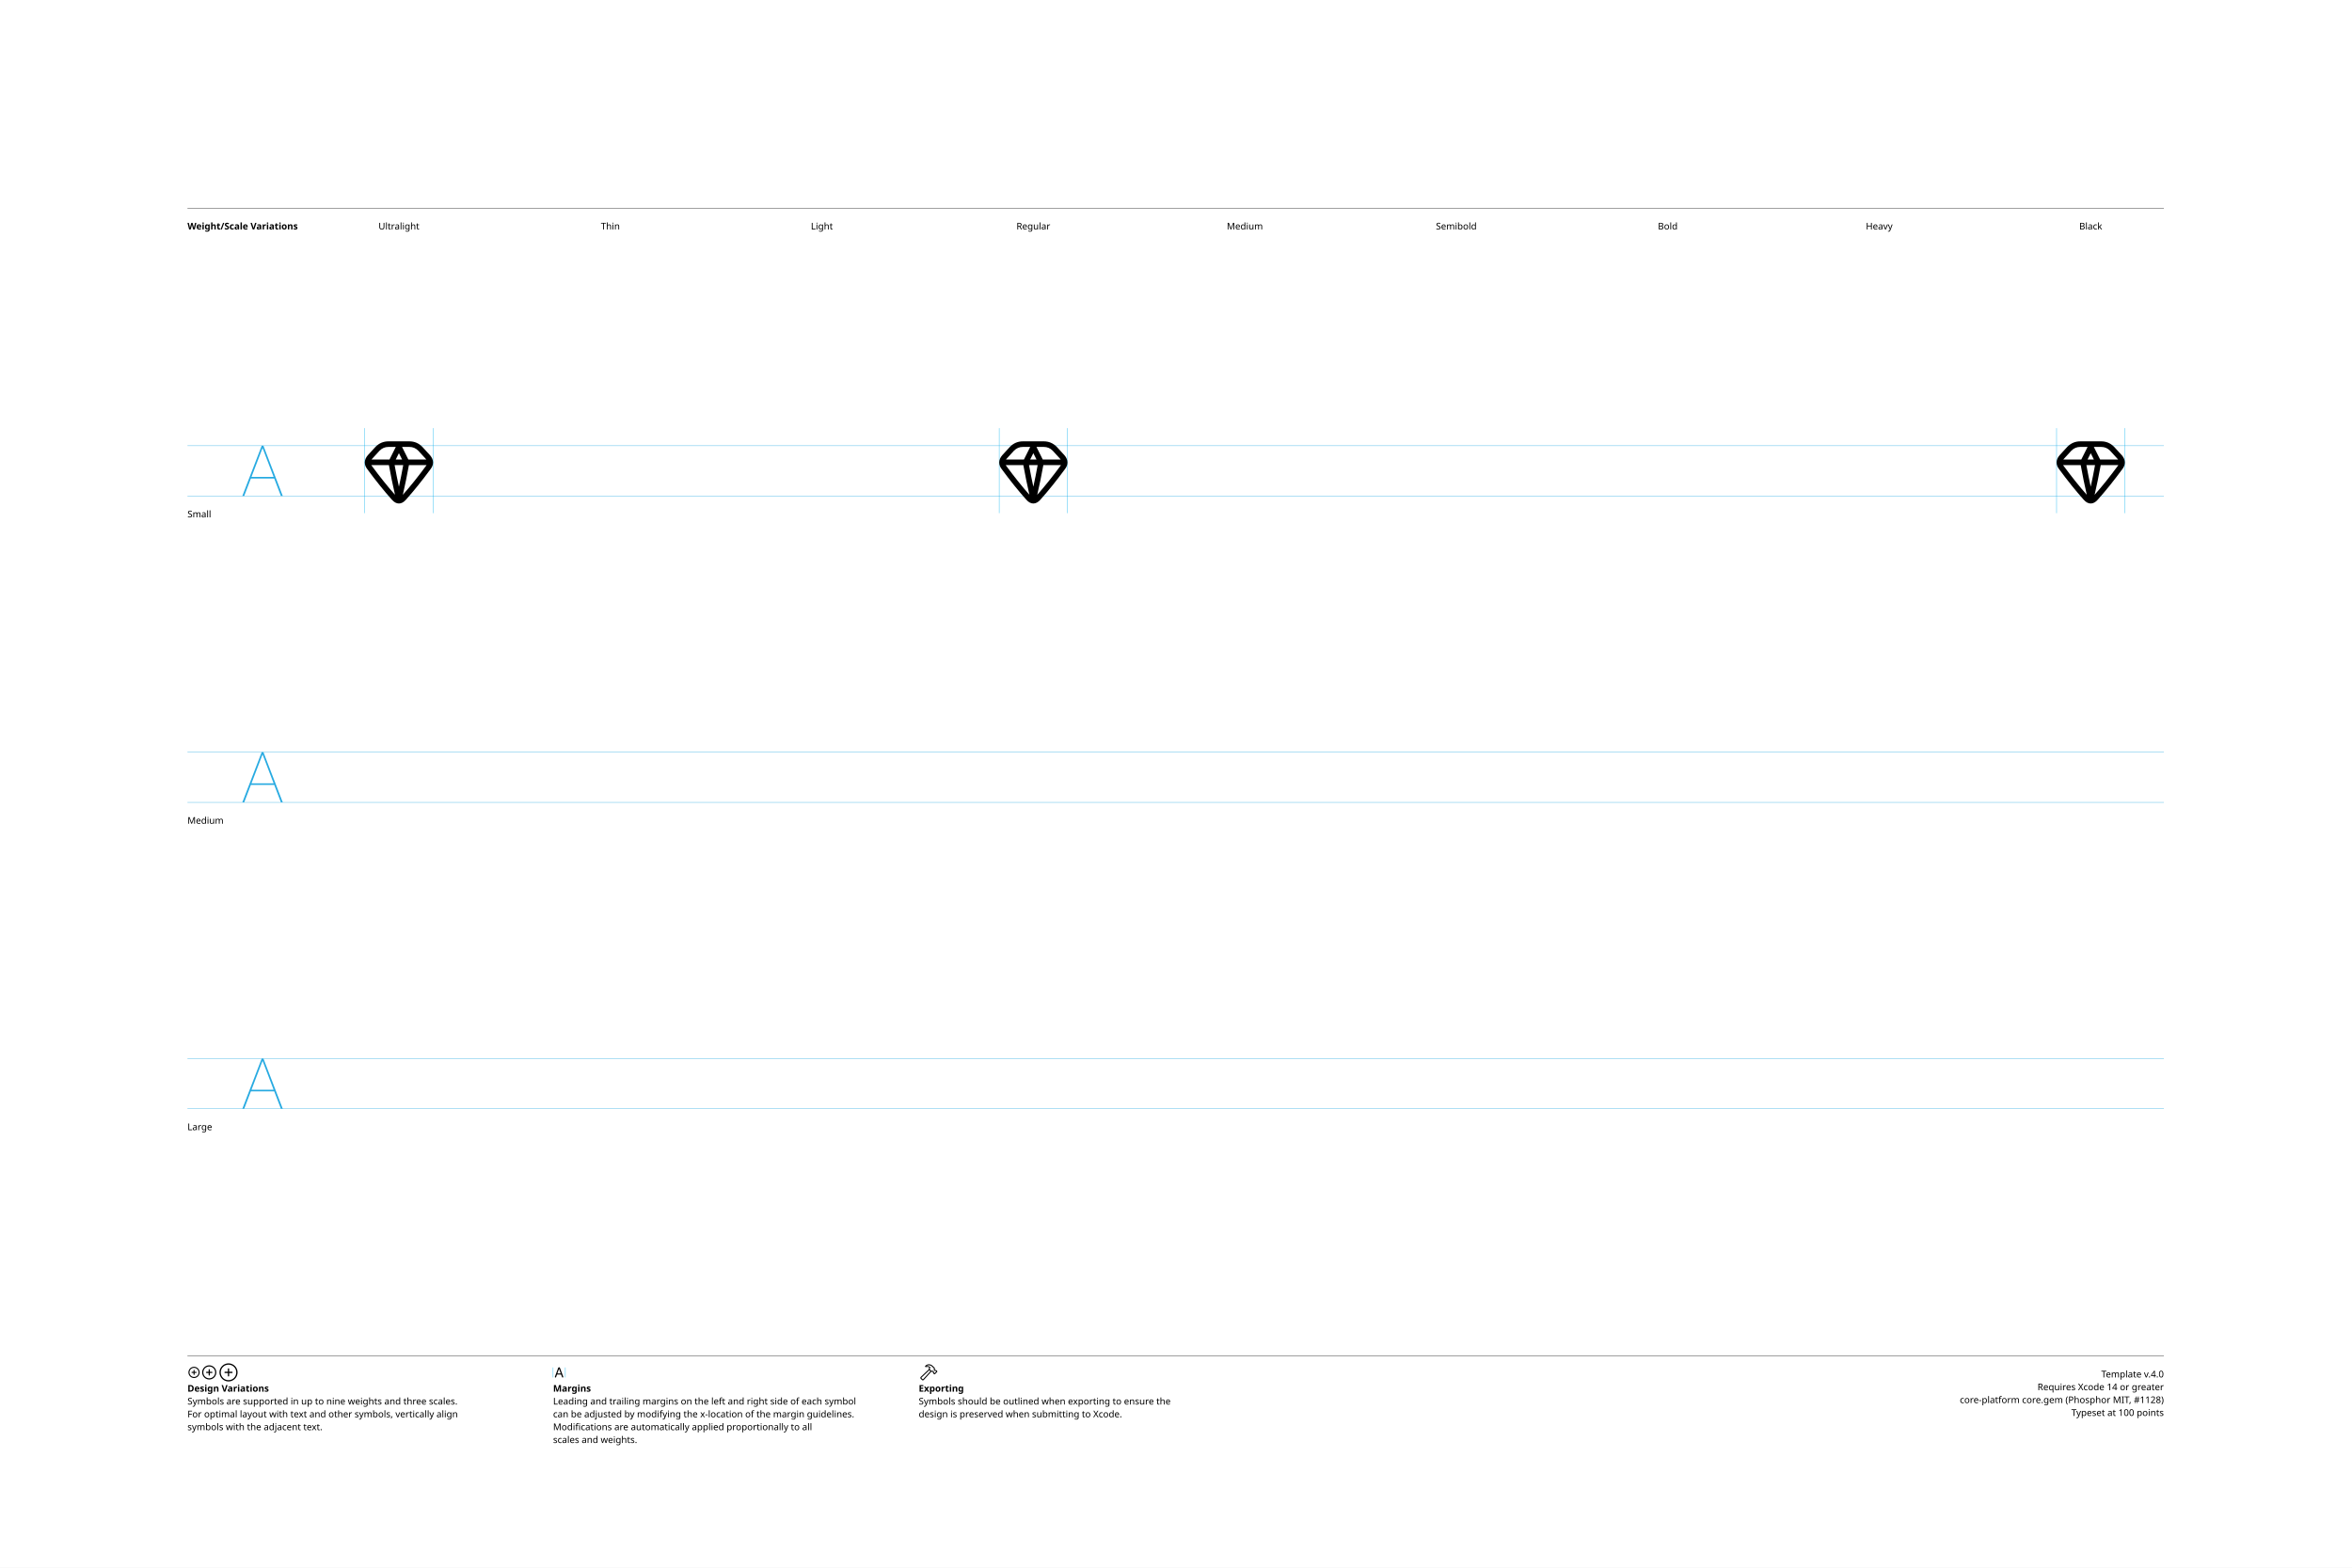
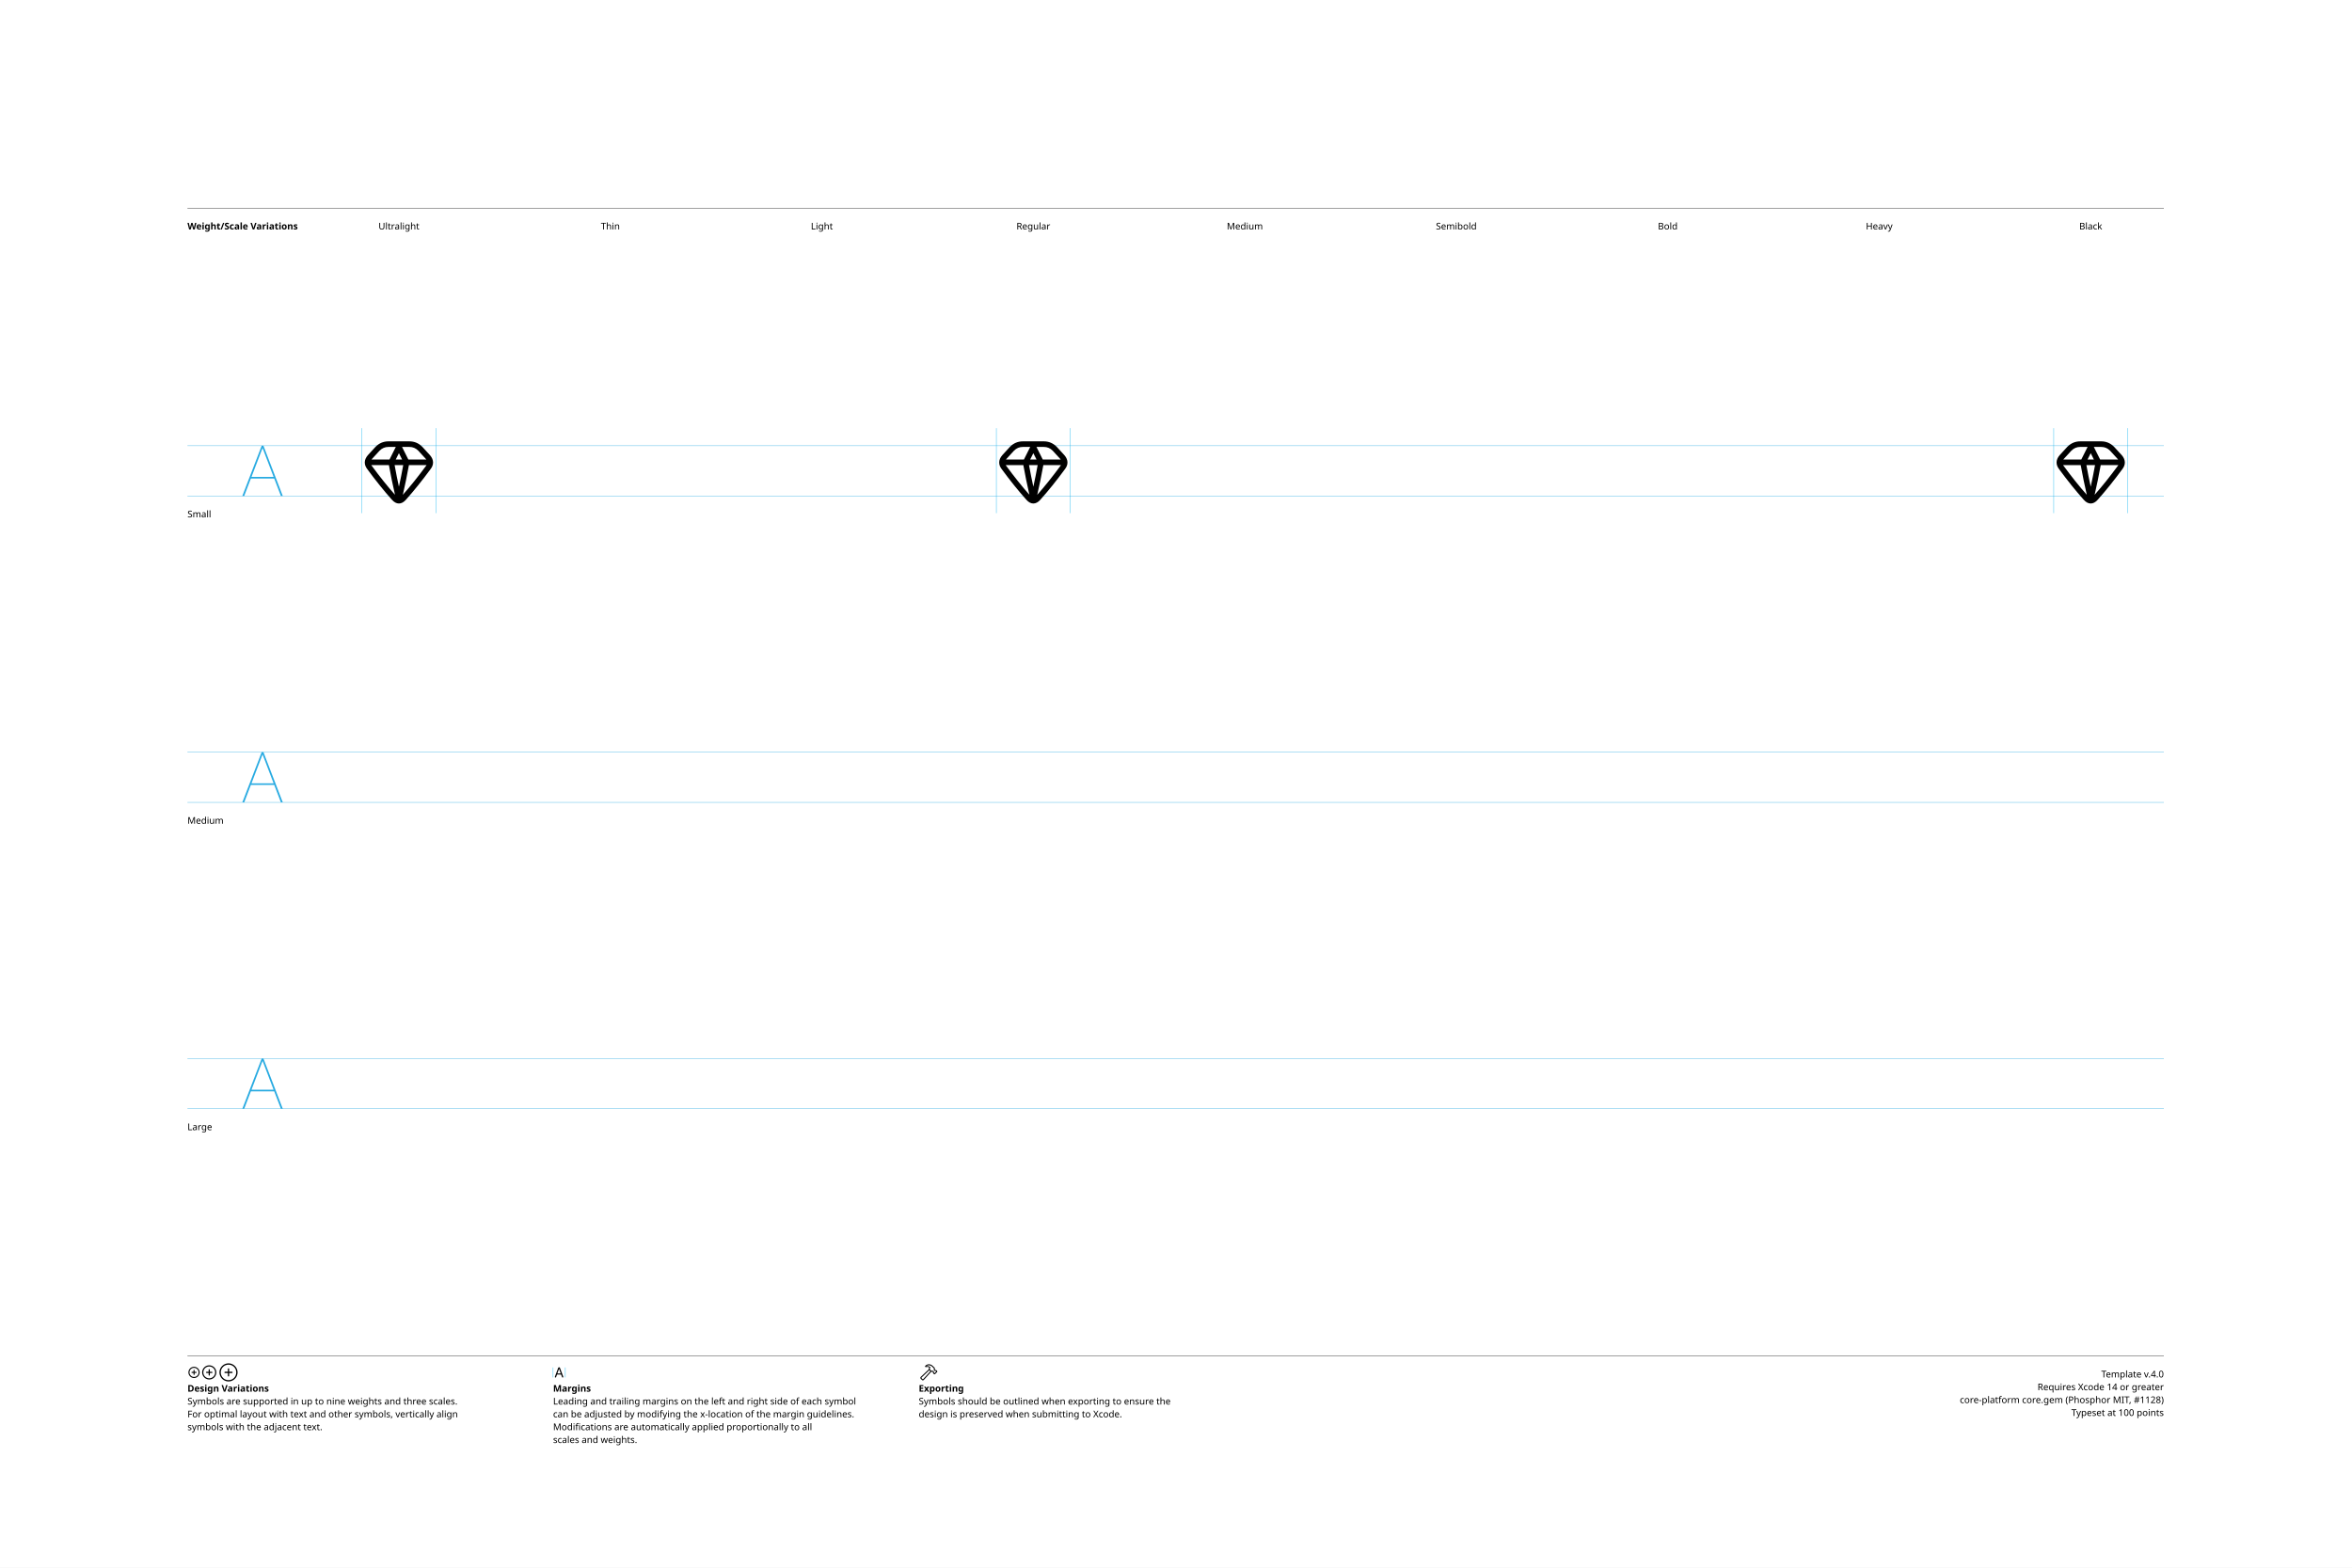
<svg xmlns="http://www.w3.org/2000/svg" version="1.1" width="3300" height="2200">
  <style>.monochrome-0 {fill:#000000}
.multicolor-0:tintColor {fill:#007AFF}
.hierarchical-0:primary {fill:#212121}
.SFSymbolsPreview000000 {fill:#000000;opacity:1.0}
</style>
  <g id="Notes">
    <rect height="2200" id="artboard" style="fill:white;opacity:1" width="3300" x="0" y="0" />
    <line style="fill:none;stroke:black;opacity:1;stroke-width:0.5;" x1="263" x2="3036" y1="292" y2="292" />
    <text style="stroke:none;fill:black;font-family:sans-serif;font-size:13;font-weight:bold;" transform="matrix(1 0 0 1 263 322)">Weight/Scale Variations</text>
    <text style="stroke:none;fill:black;font-family:sans-serif;font-size:13;text-anchor:middle;" transform="matrix(1 0 0 1 559.711 322)">Ultralight</text>
    <text style="stroke:none;fill:black;font-family:sans-serif;font-size:13;text-anchor:middle;" transform="matrix(1 0 0 1 856.422 322)">Thin</text>
    <text style="stroke:none;fill:black;font-family:sans-serif;font-size:13;text-anchor:middle;" transform="matrix(1 0 0 1 1153.13 322)">Light</text>
    <text style="stroke:none;fill:black;font-family:sans-serif;font-size:13;text-anchor:middle;" transform="matrix(1 0 0 1 1449.84 322)">Regular</text>
    <text style="stroke:none;fill:black;font-family:sans-serif;font-size:13;text-anchor:middle;" transform="matrix(1 0 0 1 1746.56 322)">Medium</text>
    <text style="stroke:none;fill:black;font-family:sans-serif;font-size:13;text-anchor:middle;" transform="matrix(1 0 0 1 2043.27 322)">Semibold</text>
    <text style="stroke:none;fill:black;font-family:sans-serif;font-size:13;text-anchor:middle;" transform="matrix(1 0 0 1 2339.98 322)">Bold</text>
    <text style="stroke:none;fill:black;font-family:sans-serif;font-size:13;text-anchor:middle;" transform="matrix(1 0 0 1 2636.69 322)">Heavy</text>
    <text style="stroke:none;fill:black;font-family:sans-serif;font-size:13;text-anchor:middle;" transform="matrix(1 0 0 1 2933.4 322)">Black</text>
    <line style="fill:none;stroke:black;opacity:1;stroke-width:0.5;" x1="263" x2="3036" y1="1903" y2="1903" />
    <g transform="matrix(1 0 0 1 263 1933)">
      <path d="M9.248 0.83C13.555 0.83 17.139-2.744 17.139-7.051C17.139-11.357 13.545-14.932 9.238-14.932C4.941-14.932 1.367-11.357 1.367-7.051C1.367-2.744 4.951 0.83 9.248 0.83ZM9.248-0.654C5.703-0.654 2.871-3.496 2.871-7.051C2.871-10.605 5.693-13.447 9.238-13.447C12.793-13.447 15.645-10.605 15.645-7.051C15.645-3.496 12.803-0.654 9.248-0.654ZM5.654-7.051C5.654-6.621 5.957-6.328 6.406-6.328L8.506-6.328L8.506-4.209C8.506-3.77 8.799-3.467 9.229-3.467C9.678-3.467 9.971-3.77 9.971-4.209L9.971-6.328L12.09-6.328C12.529-6.328 12.832-6.621 12.832-7.051C12.832-7.49 12.529-7.793 12.09-7.793L9.971-7.793L9.971-9.902C9.971-10.352 9.678-10.654 9.229-10.654C8.799-10.654 8.506-10.352 8.506-9.902L8.506-7.793L6.406-7.793C5.957-7.793 5.654-7.49 5.654-7.051Z" />
    </g>
    <g transform="matrix(1 0 0 1 281.867 1933)">
      <path d="M11.709 2.91C17.158 2.91 21.67-1.611 21.67-7.051C21.67-12.5 17.148-17.012 11.699-17.012C6.26-17.012 1.748-12.5 1.748-7.051C1.748-1.611 6.27 2.91 11.709 2.91ZM11.709 1.25C7.1 1.25 3.418-2.441 3.418-7.051C3.418-11.66 7.09-15.352 11.699-15.352C16.309-15.352 20.01-11.66 20.01-7.051C20.01-2.441 16.318 1.25 11.709 1.25ZM7.178-7.051C7.178-6.572 7.51-6.25 8.008-6.25L10.879-6.25L10.879-3.369C10.879-2.881 11.211-2.539 11.69-2.539C12.178-2.539 12.52-2.871 12.52-3.369L12.52-6.25L15.4-6.25C15.889-6.25 16.23-6.572 16.23-7.051C16.23-7.539 15.889-7.881 15.4-7.881L12.52-7.881L12.52-10.752C12.52-11.25 12.178-11.592 11.69-11.592C11.211-11.592 10.879-11.25 10.879-10.752L10.879-7.881L8.008-7.881C7.51-7.881 7.178-7.539 7.178-7.051Z" />
    </g>
    <g transform="matrix(1 0 0 1 305.646 1933)">
      <path d="M14.971 5.664C21.934 5.664 27.695-0.098 27.695-7.051C27.695-14.014 21.924-19.775 14.961-19.775C8.008-19.775 2.256-14.014 2.256-7.051C2.256-0.098 8.018 5.664 14.971 5.664ZM14.971 3.848C8.936 3.848 4.082-1.016 4.082-7.051C4.082-13.096 8.926-17.949 14.961-17.949C21.006-17.949 25.869-13.096 25.869-7.051C25.869-1.016 21.016 3.848 14.971 3.848ZM9.199-7.051C9.199-6.533 9.57-6.172 10.117-6.172L14.062-6.172L14.062-2.217C14.062-1.68 14.434-1.299 14.951-1.299C15.488-1.299 15.859-1.67 15.859-2.217L15.859-6.172L19.814-6.172C20.352-6.172 20.732-6.533 20.732-7.051C20.732-7.598 20.361-7.969 19.814-7.969L15.859-7.969L15.859-11.914C15.859-12.461 15.488-12.842 14.951-12.842C14.434-12.842 14.062-12.461 14.062-11.914L14.062-7.969L10.117-7.969C9.57-7.969 9.199-7.598 9.199-7.051Z" />
    </g>
    <text style="stroke:none;fill:black;font-family:sans-serif;font-size:13;font-weight:bold;" transform="matrix(1 0 0 1 263 1953)">Design Variations</text>
    <text style="stroke:none;fill:black;font-family:sans-serif;font-size:13;" transform="matrix(1 0 0 1 263 1971)">Symbols are supported in up to nine weights and three scales.</text>
    <text style="stroke:none;fill:black;font-family:sans-serif;font-size:13;" transform="matrix(1 0 0 1 263 1989)">For optimal layout with text and other symbols, vertically align</text>
    <text style="stroke:none;fill:black;font-family:sans-serif;font-size:13;" transform="matrix(1 0 0 1 263 2007)">symbols with the adjacent text.</text>
    <line style="fill:none;stroke:#00AEEF;stroke-width:0.5;opacity:1.0;" x1="776" x2="776" y1="1919" y2="1933" />
    <g transform="matrix(1 0 0 1 776 1933)">
      <path d="M3.311 0.156C3.828 0.156 4.082-0.039 4.268-0.586L5.527-4.033L11.289-4.033L12.549-0.586C12.734-0.039 12.988 0.156 13.496 0.156C14.014 0.156 14.346-0.156 14.346-0.645C14.346-0.811 14.316-0.967 14.238-1.172L9.658-13.369C9.434-13.965 9.033-14.268 8.408-14.268C7.803-14.268 7.393-13.975 7.178-13.379L2.598-1.162C2.52-0.957 2.49-0.801 2.49-0.635C2.49-0.146 2.803 0.156 3.311 0.156ZM6.006-5.518L8.379-12.09L8.428-12.09L10.801-5.518Z" />
    </g>
    <line style="fill:none;stroke:#00AEEF;stroke-width:0.5;opacity:1.0;" x1="793.197" x2="793.197" y1="1919" y2="1933" />
    <text style="stroke:none;fill:black;font-family:sans-serif;font-size:13;font-weight:bold;" transform="matrix(1 0 0 1 776 1953)">Margins</text>
    <text style="stroke:none;fill:black;font-family:sans-serif;font-size:13;" transform="matrix(1 0 0 1 776 1971)">Leading and trailing margins on the left and right side of each symbol</text>
    <text style="stroke:none;fill:black;font-family:sans-serif;font-size:13;" transform="matrix(1 0 0 1 776 1989)">can be adjusted by modifying the x-location of the margin guidelines.</text>
    <text style="stroke:none;fill:black;font-family:sans-serif;font-size:13;" transform="matrix(1 0 0 1 776 2007)">Modifications are automatically applied proportionally to all</text>
    <text style="stroke:none;fill:black;font-family:sans-serif;font-size:13;" transform="matrix(1 0 0 1 776 2025)">scales and weights.</text>
    <g transform="matrix(1 0 0 1 1289 1933)">
      <path d="M2.842 1.865L4.541 3.574C5.4 4.443 6.387 4.385 7.314 3.359L18.008-8.428L17.041-9.404L6.426 2.275C6.074 2.676 5.742 2.773 5.273 2.305L4.102 1.143C3.633 0.684 3.74 0.342 4.141-0.02L15.615-10.82L14.639-11.787L3.047-0.898C2.061 0.02 1.982 0.996 2.842 1.865ZM9.258-16.328C8.838-15.918 8.809-15.342 9.043-14.951C9.277-14.59 9.736-14.355 10.381-14.521C11.846-14.863 13.369-14.922 14.795-13.984L14.209-12.529C13.867-11.699 14.043-11.113 14.58-10.566L16.875-8.252C17.363-7.764 17.773-7.744 18.34-7.842L19.404-8.037L20.068-7.363L20.029-6.807C19.99-6.309 20.117-5.928 20.605-5.449L21.367-4.707C21.846-4.229 22.461-4.199 22.93-4.668L25.84-7.588C26.309-8.057 26.289-8.652 25.811-9.131L25.039-9.893C24.561-10.371 24.189-10.527 23.711-10.488L23.135-10.44L22.49-11.074L22.734-12.197C22.861-12.764 22.705-13.203 22.119-13.789L19.922-15.977C16.582-19.297 12.148-19.219 9.258-16.328ZM10.752-15.957C13.184-17.734 16.475-17.432 18.701-15.205L21.133-12.793C21.367-12.559 21.406-12.373 21.338-12.031L21.016-10.547L22.52-9.062L23.506-9.121C23.76-9.131 23.838-9.111 24.033-8.916L24.609-8.34L22.168-5.898L21.592-6.475C21.396-6.67 21.367-6.748 21.377-7.012L21.445-7.988L19.951-9.473L18.428-9.219C18.105-9.15 17.959-9.18 17.715-9.414L15.713-11.416C15.459-11.65 15.43-11.816 15.586-12.188L16.465-14.277C14.902-15.732 12.871-16.357 10.84-15.762C10.684-15.723 10.625-15.85 10.752-15.957Z" />
    </g>
    <text style="stroke:none;fill:black;font-family:sans-serif;font-size:13;font-weight:bold;" transform="matrix(1 0 0 1 1289 1953)">Exporting</text>
    <text style="stroke:none;fill:black;font-family:sans-serif;font-size:13;" transform="matrix(1 0 0 1 1289 1971)">Symbols should be outlined when exporting to ensure the</text>
    <text style="stroke:none;fill:black;font-family:sans-serif;font-size:13;" transform="matrix(1 0 0 1 1289 1989)">design is preserved when submitting to Xcode.</text>
    <text id="template-version" style="stroke:none;fill:black;font-family:sans-serif;font-size:13;text-anchor:end;" transform="matrix(1 0 0 1 3036 1933)">Template v.4.0</text>
    <text style="stroke:none;fill:black;font-family:sans-serif;font-size:13;text-anchor:end;" transform="matrix(1 0 0 1 3036 1951)">Requires Xcode 14 or greater</text>
    <text id="descriptive-name" style="stroke:none;fill:black;font-family:sans-serif;font-size:13;text-anchor:end;" transform="matrix(1 0 0 1 3036 1969)">core-platform core.gem (Phosphor MIT, #1128)</text>
    <text style="stroke:none;fill:black;font-family:sans-serif;font-size:13;text-anchor:end;" transform="matrix(1 0 0 1 3036 1987)">Typeset at 100 points</text>
    <text style="stroke:none;fill:black;font-family:sans-serif;font-size:13;" transform="matrix(1 0 0 1 263 726)">Small</text>
    <text style="stroke:none;fill:black;font-family:sans-serif;font-size:13;" transform="matrix(1 0 0 1 263 1156)">Medium</text>
    <text style="stroke:none;fill:black;font-family:sans-serif;font-size:13;" transform="matrix(1 0 0 1 263 1586)">Large</text>
  </g>
  <g id="Guides">
    <g id="H-reference" style="fill:#27AAE1;stroke:none;" transform="matrix(1 0 0 1 339 696)">
      <path d="M0.994 0L3.638 0L29.328-67.132L30.03-67.132L30.03-70.459L28.123-70.459ZM11.688-24.48L46.981-24.48L46.231-26.729L12.438-26.729ZM55.12 0L57.764 0L30.638-70.459L29.433-70.459L29.433-67.132Z" />
    </g>
    <line id="Baseline-S" style="fill:none;stroke:#27AAE1;opacity:1;stroke-width:0.5;" x1="263" x2="3036" y1="696" y2="696" />
    <line id="Capline-S" style="fill:none;stroke:#27AAE1;opacity:1;stroke-width:0.5;" x1="263" x2="3036" y1="625.541" y2="625.541" />
    <g id="H-reference" style="fill:#27AAE1;stroke:none;" transform="matrix(1 0 0 1 339 1126)">
      <path d="M0.994 0L3.638 0L29.328-67.132L30.03-67.132L30.03-70.459L28.123-70.459ZM11.688-24.48L46.981-24.48L46.231-26.729L12.438-26.729ZM55.12 0L57.764 0L30.638-70.459L29.433-70.459L29.433-67.132Z" />
    </g>
    <line id="Baseline-M" style="fill:none;stroke:#27AAE1;opacity:1;stroke-width:0.5;" x1="263" x2="3036" y1="1126" y2="1126" />
    <line id="Capline-M" style="fill:none;stroke:#27AAE1;opacity:1;stroke-width:0.5;" x1="263" x2="3036" y1="1055.54" y2="1055.54" />
    <g id="H-reference" style="fill:#27AAE1;stroke:none;" transform="matrix(1 0 0 1 339 1556)">
      <path d="M0.994 0L3.638 0L29.328-67.132L30.03-67.132L30.03-70.459L28.123-70.459ZM11.688-24.48L46.981-24.48L46.231-26.729L12.438-26.729ZM55.12 0L57.764 0L30.638-70.459L29.433-70.459L29.433-67.132Z" />
    </g>
    <line id="Baseline-L" style="fill:none;stroke:#27AAE1;opacity:1;stroke-width:0.5;" x1="263" x2="3036" y1="1556" y2="1556" />
    <line id="Capline-L" style="fill:none;stroke:#27AAE1;opacity:1;stroke-width:0.5;" x1="263" x2="3036" y1="1485.54" y2="1485.54" />
-     <line id="left-margin-Ultralight-S" style="fill:none;stroke:#00AEEF;stroke-width:0.5;opacity:1.0;" x1="511.808" x2="511.808" y1="600.785" y2="720.121" />
-     <line id="right-margin-Ultralight-S" style="fill:none;stroke:#00AEEF;stroke-width:0.5;opacity:1.0;" x1="607.614" x2="607.614" y1="600.785" y2="720.121" />
-     <line id="left-margin-Regular-S" style="fill:none;stroke:#00AEEF;stroke-width:0.5;opacity:1.0;" x1="1401.937" x2="1401.937" y1="600.785" y2="720.121" />
-     <line id="right-margin-Regular-S" style="fill:none;stroke:#00AEEF;stroke-width:0.5;opacity:1.0;" x1="1497.743" x2="1497.743" y1="600.785" y2="720.121" />
-     <line id="left-margin-Black-S" style="fill:none;stroke:#00AEEF;stroke-width:0.5;opacity:1.0;" x1="2885.497" x2="2885.497" y1="600.785" y2="720.121" />
-     <line id="right-margin-Black-S" style="fill:none;stroke:#00AEEF;stroke-width:0.5;opacity:1.0;" x1="2981.303" x2="2981.303" y1="600.785" y2="720.121" />
+     <line id="left-margin-Ultralight-S" style="fill:none;stroke:#00AEEF;stroke-width:0.5;opacity:1.0;" x1="507.808" x2="507.808" y1="600.785" y2="720.121" />
+     <line id="right-margin-Ultralight-S" style="fill:none;stroke:#00AEEF;stroke-width:0.5;opacity:1.0;" x1="611.614" x2="611.614" y1="600.785" y2="720.121" />
+     <line id="left-margin-Regular-S" style="fill:none;stroke:#00AEEF;stroke-width:0.5;opacity:1.0;" x1="1397.937" x2="1397.937" y1="600.785" y2="720.121" />
+     <line id="right-margin-Regular-S" style="fill:none;stroke:#00AEEF;stroke-width:0.5;opacity:1.0;" x1="1501.743" x2="1501.743" y1="600.785" y2="720.121" />
+     <line id="left-margin-Black-S" style="fill:none;stroke:#00AEEF;stroke-width:0.5;opacity:1.0;" x1="2881.497" x2="2881.497" y1="600.785" y2="720.121" />
+     <line id="right-margin-Black-S" style="fill:none;stroke:#00AEEF;stroke-width:0.5;opacity:1.0;" x1="2985.303" x2="2985.303" y1="600.785" y2="720.121" />
  </g>
  <g id="Symbols">
    <g id="Ultralight-S" transform="matrix(1 0 0 1 511.808 696)">
      <path class="monochrome-0 multicolor-0:tintColor hierarchical-0:primary SFSymbolsPreview000000" d="M80.565 -69.123C80.605 -69.083 80.644 -69.042 80.682 -69L91.462 -57.24L91.535 -57.159C97.006 -50.846 97.239 -43.838 92.124 -37.443L92.222 -37.571C80.39 -21.467 68.879 -7.159 57.713 5.32C51.578 12.331 44.228 12.331 38.121 5.352C26.927 -7.159 15.415 -21.467 3.584 -37.571L3.682 -37.443C-1.434 -43.838 -1.201 -50.846 4.27 -57.159L4.343 -57.24L15.123 -69C15.161 -69.042 15.201 -69.083 15.241 -69.123C20.218 -74.101 26.277 -76.642 33.203 -76.642L62.603 -76.642C69.529 -76.642 75.587 -74.101 80.565 -69.123ZM61.942 -43.322C59.313 -28.769 56.464 -14.87 53.392 -1.634C63.922 -13.514 74.761 -27.047 85.904 -42.212C85.935 -42.256 85.968 -42.298 86.002 -42.34C86.268 -42.673 86.508 -43 86.712 -43.322ZM9.094 -43.322C9.298 -43 9.537 -42.673 9.804 -42.34C9.837 -42.298 9.87 -42.256 9.902 -42.212C21.035 -27.059 31.866 -13.535 42.413 -1.634C39.341 -14.87 36.492 -28.769 33.863 -43.322ZM41.837 -43.322C43.737 -32.841 45.759 -22.729 47.903 -12.988C50.047 -22.729 52.069 -32.841 53.969 -43.322ZM33.203 -68.802C28.383 -68.802 24.324 -67.106 20.816 -63.609L10.177 -52.002C9.929 -51.717 9.703 -51.436 9.503 -51.162L34.7 -51.162L43.52 -68.802ZM43.465 -51.162L52.34 -51.162L47.903 -60.036ZM52.285 -68.802L61.105 -51.162L86.302 -51.162C86.103 -51.436 85.876 -51.717 85.629 -52.002L74.989 -63.609C71.481 -67.106 67.423 -68.802 62.603 -68.802Z" />
    </g>
    <g id="Regular-S" transform="matrix(1 0 0 1 1401.937 696)">
      <path class="monochrome-0 multicolor-0:tintColor hierarchical-0:primary SFSymbolsPreview000000" d="M80.565 -69.123C80.605 -69.083 80.644 -69.042 80.682 -69L91.462 -57.24L91.535 -57.159C97.006 -50.846 97.239 -43.838 92.124 -37.443L92.222 -37.571C80.39 -21.467 68.879 -7.159 57.713 5.32C51.578 12.331 44.228 12.331 38.121 5.352C26.927 -7.159 15.415 -21.467 3.584 -37.571L3.682 -37.443C-1.434 -43.838 -1.201 -50.846 4.27 -57.159L4.343 -57.24L15.123 -69C15.161 -69.042 15.201 -69.083 15.241 -69.123C20.218 -74.101 26.277 -76.642 33.203 -76.642L62.603 -76.642C69.529 -76.642 75.587 -74.101 80.565 -69.123ZM61.942 -43.322C59.313 -28.769 56.464 -14.87 53.392 -1.634C63.922 -13.514 74.761 -27.047 85.904 -42.212C85.935 -42.256 85.968 -42.298 86.002 -42.34C86.268 -42.673 86.508 -43 86.712 -43.322ZM9.094 -43.322C9.298 -43 9.537 -42.673 9.804 -42.34C9.837 -42.298 9.87 -42.256 9.902 -42.212C21.035 -27.059 31.866 -13.535 42.413 -1.634C39.341 -14.87 36.492 -28.769 33.863 -43.322ZM41.837 -43.322C43.737 -32.841 45.759 -22.729 47.903 -12.988C50.047 -22.729 52.069 -32.841 53.969 -43.322ZM33.203 -68.802C28.383 -68.802 24.324 -67.106 20.816 -63.609L10.177 -52.002C9.929 -51.717 9.703 -51.436 9.503 -51.162L34.7 -51.162L43.52 -68.802ZM43.465 -51.162L52.34 -51.162L47.903 -60.036ZM52.285 -68.802L61.105 -51.162L86.302 -51.162C86.103 -51.436 85.876 -51.717 85.629 -52.002L74.989 -63.609C71.481 -67.106 67.423 -68.802 62.603 -68.802Z" />
    </g>
    <g id="Black-S" transform="matrix(1 0 0 1 2885.497 696)">
      <path class="monochrome-0 multicolor-0:tintColor hierarchical-0:primary SFSymbolsPreview000000" d="M80.565 -69.123C80.605 -69.083 80.644 -69.042 80.682 -69L91.462 -57.24L91.535 -57.159C97.006 -50.846 97.239 -43.838 92.124 -37.443L92.222 -37.571C80.39 -21.467 68.879 -7.159 57.713 5.32C51.578 12.331 44.228 12.331 38.121 5.352C26.927 -7.159 15.415 -21.467 3.584 -37.571L3.682 -37.443C-1.434 -43.838 -1.201 -50.846 4.27 -57.159L4.343 -57.24L15.123 -69C15.161 -69.042 15.201 -69.083 15.241 -69.123C20.218 -74.101 26.277 -76.642 33.203 -76.642L62.603 -76.642C69.529 -76.642 75.587 -74.101 80.565 -69.123ZM61.942 -43.322C59.313 -28.769 56.464 -14.87 53.392 -1.634C63.922 -13.514 74.761 -27.047 85.904 -42.212C85.935 -42.256 85.968 -42.298 86.002 -42.34C86.268 -42.673 86.508 -43 86.712 -43.322ZM9.094 -43.322C9.298 -43 9.537 -42.673 9.804 -42.34C9.837 -42.298 9.87 -42.256 9.902 -42.212C21.035 -27.059 31.866 -13.535 42.413 -1.634C39.341 -14.87 36.492 -28.769 33.863 -43.322ZM41.837 -43.322C43.737 -32.841 45.759 -22.729 47.903 -12.988C50.047 -22.729 52.069 -32.841 53.969 -43.322ZM33.203 -68.802C28.383 -68.802 24.324 -67.106 20.816 -63.609L10.177 -52.002C9.929 -51.717 9.703 -51.436 9.503 -51.162L34.7 -51.162L43.52 -68.802ZM43.465 -51.162L52.34 -51.162L47.903 -60.036ZM52.285 -68.802L61.105 -51.162L86.302 -51.162C86.103 -51.436 85.876 -51.717 85.629 -52.002L74.989 -63.609C71.481 -67.106 67.423 -68.802 62.603 -68.802Z" />
    </g>
  </g>
</svg>
